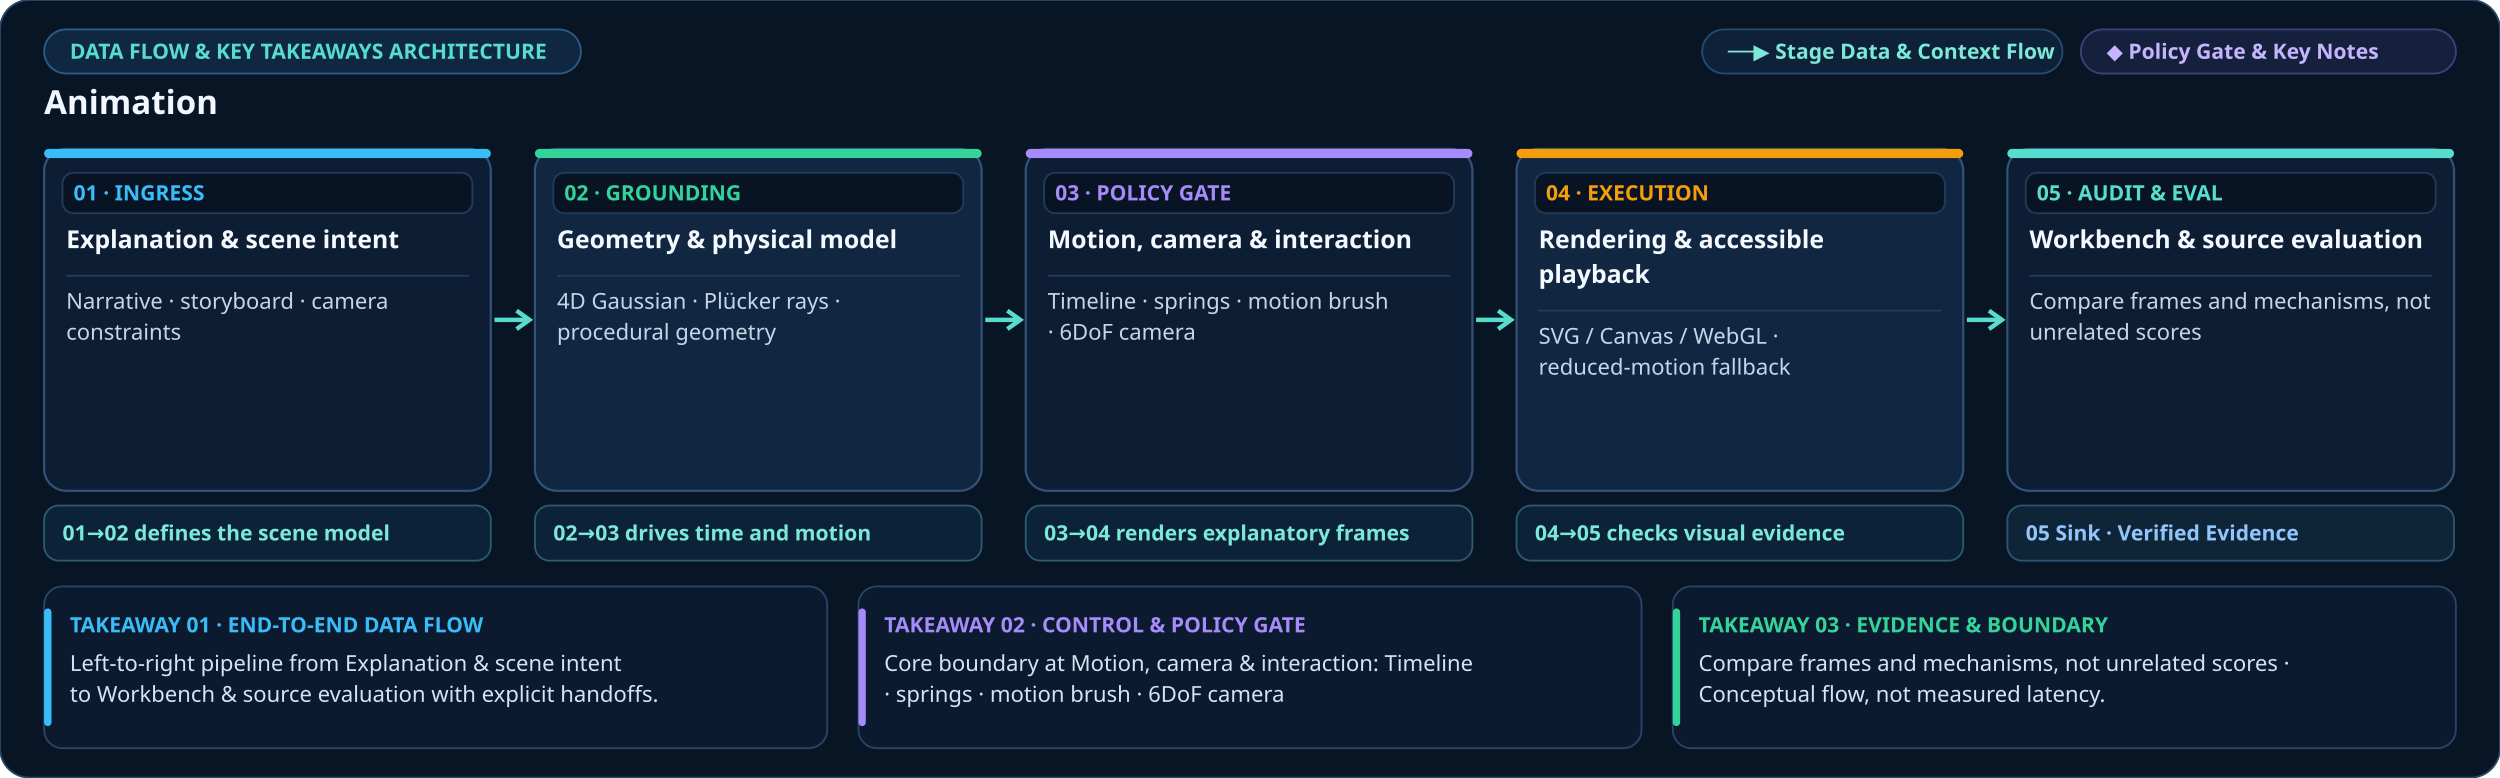
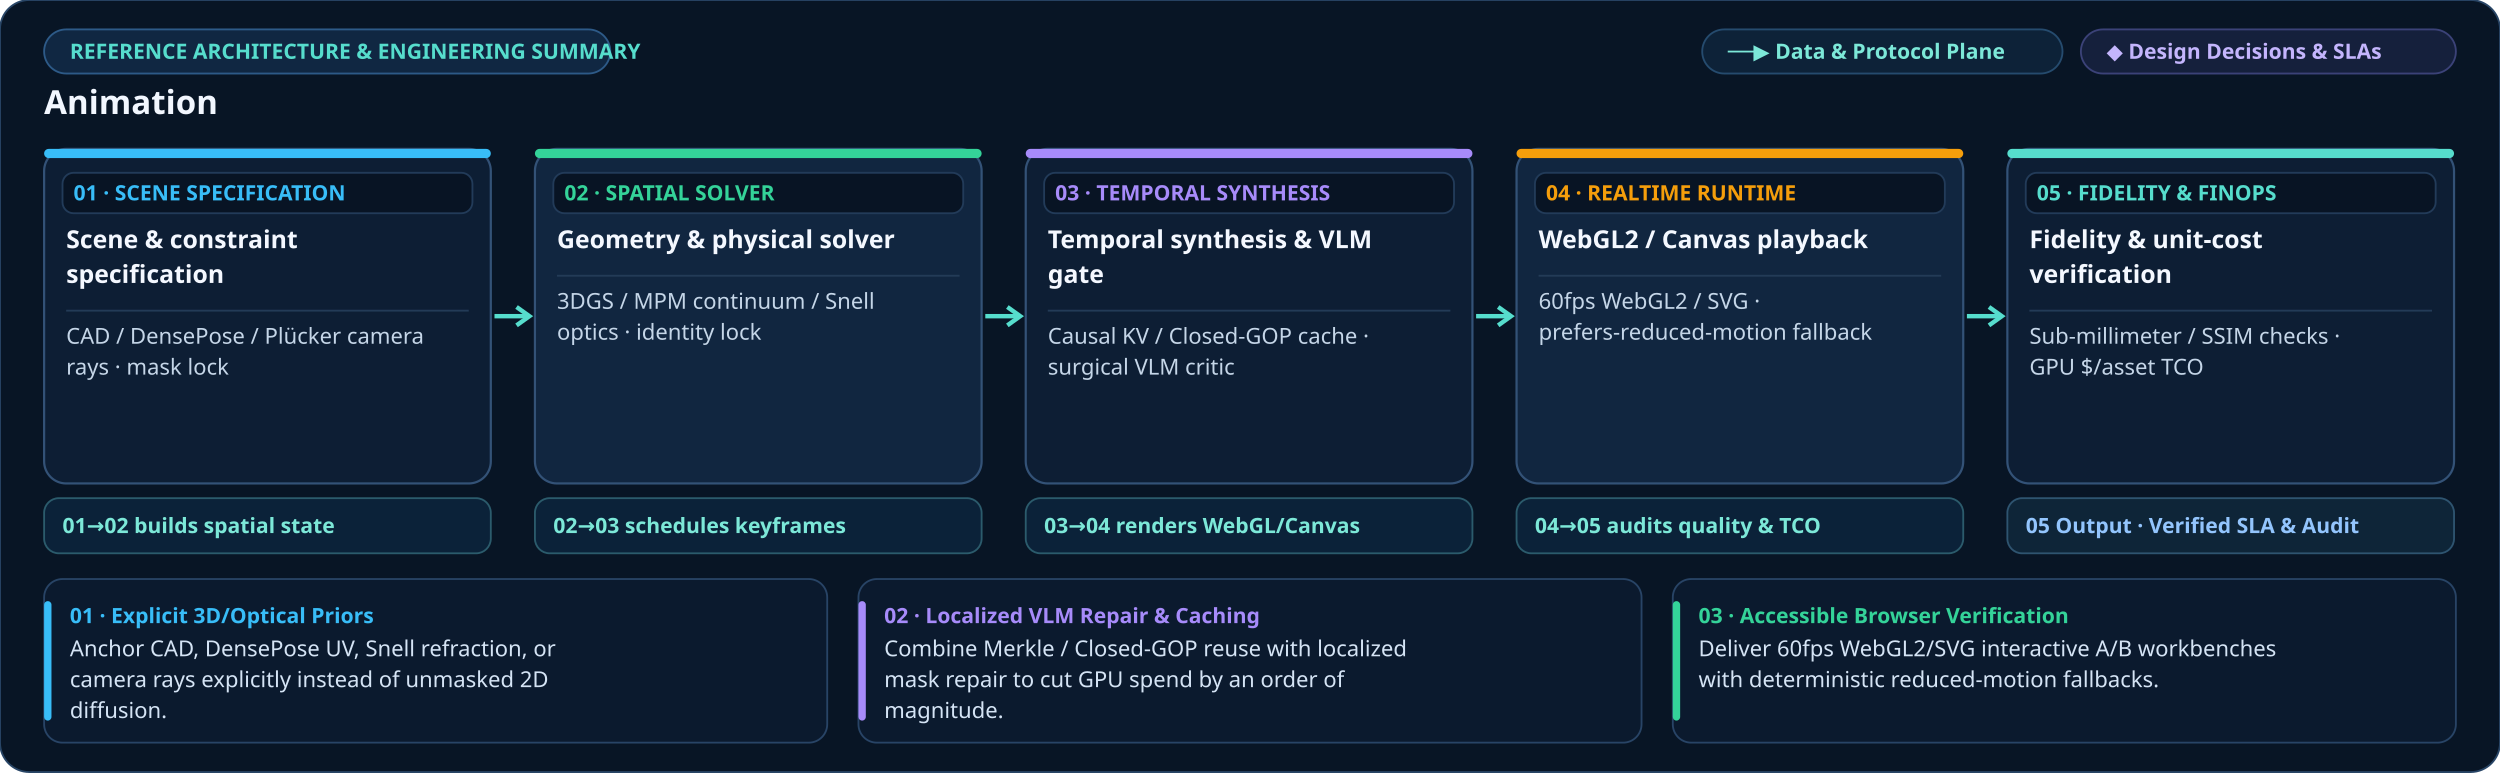
- <svg xmlns="http://www.w3.org/2000/svg" lang="en" class="knowledge-graph-wide" role="img" aria-labelledby="knowledge-9af17d9befc5-title knowledge-9af17d9befc5-desc" viewBox="0 0 1360 423" width="1360" style="width:100%;height:auto;margin:0 auto;font-family:system-ui,sans-serif">
-   <rect width="1360" height="423" rx="16" fill="#081525" stroke="#284566" />
-   <rect x="24" y="16" width="292" height="24" rx="12" fill="#102742" stroke="#2d5a88" />
+ <svg xmlns="http://www.w3.org/2000/svg" lang="en" class="knowledge-graph-wide" role="img" aria-labelledby="knowledge-2c3853c4749e-title knowledge-2c3853c4749e-desc" viewBox="0 0 1360 420" width="1360" style="width:100%;height:auto;margin:0 auto;font-family:system-ui,sans-serif">
+   <rect width="1360" height="420" rx="16" fill="#081525" stroke="#284566" />
+   <rect x="24" y="16" width="308" height="24" rx="12" fill="#102742" stroke="#2d5a88" />
  <text x="38" y="32" fill="#56ddcd" font-size="11.5" font-weight="700">
-     <tspan x="38" dy="0">DATA FLOW &amp; KEY TAKEAWAYS ARCHITECTURE</tspan>
+     <tspan x="38" dy="0">REFERENCE ARCHITECTURE &amp; ENGINEERING SUMMARY</tspan>
  </text>
  <rect x="926" y="16" width="196" height="24" rx="12" fill="#0d2238" stroke="#254b6e" />
  <text x="940" y="32" fill="#7ce8d8" font-size="11.5" font-weight="600">
-     <tspan x="940" dy="0">──▶ Stage Data &amp; Context Flow</tspan>
+     <tspan x="940" dy="0">──▶ Data &amp; Protocol Plane</tspan>
  </text>
  <rect x="1132" y="16" width="204" height="24" rx="12" fill="#15203c" stroke="#3b4278" />
  <text x="1146" y="32" fill="#c4b5fd" font-size="11.5" font-weight="600">
-     <tspan x="1146" dy="0">◆ Policy Gate &amp; Key Notes</tspan>
+     <tspan x="1146" dy="0">◆ Design Decisions &amp; SLAs</tspan>
  </text>
  <text x="24" y="62" fill="#f2f7ff" font-size="18" font-weight="700">
    <tspan x="24" dy="0">Animation</tspan>
  </text>
  <g data-concept="1">
-     <rect x="24" y="81" width="243" height="186" rx="12" fill="#0d1e34" stroke="#335277" stroke-width="1.2" />
+     <rect x="24" y="81" width="243" height="182" rx="12" fill="#0d1e34" stroke="#335277" stroke-width="1.2" />
    <rect x="24" y="81" width="243" height="5" rx="2.5" fill="#38bdf8" />
    <rect x="34" y="94" width="223" height="22" rx="6" fill="#081424" stroke="#223b59" />
    <text x="40" y="109" fill="#38bdf8" font-size="11.5" font-weight="700">
-       <tspan x="40" dy="0">01 · INGRESS</tspan>
+       <tspan x="40" dy="0">01 · SCENE SPECIFICATION</tspan>
    </text>
    <text x="36" y="135" fill="#f4f8ff" font-size="13.5" font-weight="700">
-       <tspan x="36" dy="0">Explanation &amp; scene intent</tspan>
+       <tspan x="36" dy="0">Scene &amp; constraint</tspan>
+       <tspan x="36" dy="18.9">specification</tspan>
    </text>
-     <path d="M36 150 H255" stroke="#233b57" stroke-width="1" />
-     <text x="36" y="168" fill="#c5d6e8" font-size="12" font-weight="400">
-       <tspan x="36" dy="0">Narrative · storyboard · camera</tspan>
-       <tspan x="36" dy="16.8">constraints</tspan>
+     <path d="M36 169 H255" stroke="#233b57" stroke-width="1" />
+     <text x="36" y="187" fill="#c5d6e8" font-size="12" font-weight="400">
+       <tspan x="36" dy="0">CAD / DensePose / Plücker camera</tspan>
+       <tspan x="36" dy="16.8">rays · mask lock</tspan>
    </text>
  </g>
-   <g data-relationship="defines the scene model">
-     <path d="M269 174 H287" fill="none" stroke="#56ddcd" stroke-width="2.4" />
-     <path d="M281 169 L288 174 L281 179" fill="none" stroke="#56ddcd" stroke-width="2.4" />
-     <rect x="24" y="275" width="243" height="30" rx="8" fill="#0b2239" stroke="#2b5b6c" />
-     <text x="34" y="294" fill="#7ce8d8" font-size="11.5" font-weight="600">
-       <tspan x="34" dy="0">01→02 defines the scene model</tspan>
+   <g data-relationship="builds spatial state">
+     <path d="M269 172 H287" fill="none" stroke="#56ddcd" stroke-width="2.4" />
+     <path d="M281 167 L288 172 L281 177" fill="none" stroke="#56ddcd" stroke-width="2.4" />
+     <rect x="24" y="271" width="243" height="30" rx="8" fill="#0b2239" stroke="#2b5b6c" />
+     <text x="34" y="290" fill="#7ce8d8" font-size="11.5" font-weight="600">
+       <tspan x="34" dy="0">01→02 builds spatial state</tspan>
    </text>
  </g>
  <g data-concept="2">
-     <rect x="291" y="81" width="243" height="186" rx="12" fill="#112640" stroke="#335277" stroke-width="1.2" />
+     <rect x="291" y="81" width="243" height="182" rx="12" fill="#112640" stroke="#335277" stroke-width="1.2" />
    <rect x="291" y="81" width="243" height="5" rx="2.5" fill="#34d399" />
    <rect x="301" y="94" width="223" height="22" rx="6" fill="#081424" stroke="#223b59" />
    <text x="307" y="109" fill="#34d399" font-size="11.5" font-weight="700">
-       <tspan x="307" dy="0">02 · GROUNDING</tspan>
+       <tspan x="307" dy="0">02 · SPATIAL SOLVER</tspan>
    </text>
    <text x="303" y="135" fill="#f4f8ff" font-size="13.5" font-weight="700">
-       <tspan x="303" dy="0">Geometry &amp; physical model</tspan>
+       <tspan x="303" dy="0">Geometry &amp; physical solver</tspan>
    </text>
    <path d="M303 150 H522" stroke="#233b57" stroke-width="1" />
    <text x="303" y="168" fill="#c5d6e8" font-size="12" font-weight="400">
-       <tspan x="303" dy="0">4D Gaussian · Plücker rays ·</tspan>
-       <tspan x="303" dy="16.8">procedural geometry</tspan>
+       <tspan x="303" dy="0">3DGS / MPM continuum / Snell</tspan>
+       <tspan x="303" dy="16.8">optics · identity lock</tspan>
    </text>
  </g>
-   <g data-relationship="drives time and motion">
-     <path d="M536 174 H554" fill="none" stroke="#56ddcd" stroke-width="2.4" />
-     <path d="M548 169 L555 174 L548 179" fill="none" stroke="#56ddcd" stroke-width="2.4" />
-     <rect x="291" y="275" width="243" height="30" rx="8" fill="#0b2239" stroke="#2b5b6c" />
-     <text x="301" y="294" fill="#7ce8d8" font-size="11.5" font-weight="600">
-       <tspan x="301" dy="0">02→03 drives time and motion</tspan>
+   <g data-relationship="schedules keyframes">
+     <path d="M536 172 H554" fill="none" stroke="#56ddcd" stroke-width="2.4" />
+     <path d="M548 167 L555 172 L548 177" fill="none" stroke="#56ddcd" stroke-width="2.4" />
+     <rect x="291" y="271" width="243" height="30" rx="8" fill="#0b2239" stroke="#2b5b6c" />
+     <text x="301" y="290" fill="#7ce8d8" font-size="11.5" font-weight="600">
+       <tspan x="301" dy="0">02→03 schedules keyframes</tspan>
    </text>
  </g>
  <g data-concept="3">
-     <rect x="558" y="81" width="243" height="186" rx="12" fill="#0d1e34" stroke="#335277" stroke-width="1.2" />
+     <rect x="558" y="81" width="243" height="182" rx="12" fill="#0d1e34" stroke="#335277" stroke-width="1.2" />
    <rect x="558" y="81" width="243" height="5" rx="2.5" fill="#a78bfa" />
    <rect x="568" y="94" width="223" height="22" rx="6" fill="#081424" stroke="#223b59" />
    <text x="574" y="109" fill="#a78bfa" font-size="11.5" font-weight="700">
-       <tspan x="574" dy="0">03 · POLICY GATE</tspan>
+       <tspan x="574" dy="0">03 · TEMPORAL SYNTHESIS</tspan>
    </text>
    <text x="570" y="135" fill="#f4f8ff" font-size="13.5" font-weight="700">
-       <tspan x="570" dy="0">Motion, camera &amp; interaction</tspan>
+       <tspan x="570" dy="0">Temporal synthesis &amp; VLM</tspan>
+       <tspan x="570" dy="18.9">gate</tspan>
    </text>
-     <path d="M570 150 H789" stroke="#233b57" stroke-width="1" />
-     <text x="570" y="168" fill="#c5d6e8" font-size="12" font-weight="400">
-       <tspan x="570" dy="0">Timeline · springs · motion brush</tspan>
-       <tspan x="570" dy="16.8">· 6DoF camera</tspan>
+     <path d="M570 169 H789" stroke="#233b57" stroke-width="1" />
+     <text x="570" y="187" fill="#c5d6e8" font-size="12" font-weight="400">
+       <tspan x="570" dy="0">Causal KV / Closed-GOP cache ·</tspan>
+       <tspan x="570" dy="16.8">surgical VLM critic</tspan>
    </text>
  </g>
-   <g data-relationship="renders explanatory frames">
-     <path d="M803 174 H821" fill="none" stroke="#56ddcd" stroke-width="2.4" />
-     <path d="M815 169 L822 174 L815 179" fill="none" stroke="#56ddcd" stroke-width="2.4" />
-     <rect x="558" y="275" width="243" height="30" rx="8" fill="#0b2239" stroke="#2b5b6c" />
-     <text x="568" y="294" fill="#7ce8d8" font-size="11.5" font-weight="600">
-       <tspan x="568" dy="0">03→04 renders explanatory frames</tspan>
+   <g data-relationship="renders WebGL/Canvas">
+     <path d="M803 172 H821" fill="none" stroke="#56ddcd" stroke-width="2.4" />
+     <path d="M815 167 L822 172 L815 177" fill="none" stroke="#56ddcd" stroke-width="2.4" />
+     <rect x="558" y="271" width="243" height="30" rx="8" fill="#0b2239" stroke="#2b5b6c" />
+     <text x="568" y="290" fill="#7ce8d8" font-size="11.5" font-weight="600">
+       <tspan x="568" dy="0">03→04 renders WebGL/Canvas</tspan>
    </text>
  </g>
  <g data-concept="4">
-     <rect x="825" y="81" width="243" height="186" rx="12" fill="#112640" stroke="#335277" stroke-width="1.2" />
+     <rect x="825" y="81" width="243" height="182" rx="12" fill="#112640" stroke="#335277" stroke-width="1.2" />
    <rect x="825" y="81" width="243" height="5" rx="2.5" fill="#f59e0b" />
    <rect x="835" y="94" width="223" height="22" rx="6" fill="#081424" stroke="#223b59" />
    <text x="841" y="109" fill="#f59e0b" font-size="11.5" font-weight="700">
-       <tspan x="841" dy="0">04 · EXECUTION</tspan>
+       <tspan x="841" dy="0">04 · REALTIME RUNTIME</tspan>
    </text>
    <text x="837" y="135" fill="#f4f8ff" font-size="13.5" font-weight="700">
-       <tspan x="837" dy="0">Rendering &amp; accessible</tspan>
-       <tspan x="837" dy="18.9">playback</tspan>
+       <tspan x="837" dy="0">WebGL2 / Canvas playback</tspan>
    </text>
-     <path d="M837 169 H1056" stroke="#233b57" stroke-width="1" />
-     <text x="837" y="187" fill="#c5d6e8" font-size="12" font-weight="400">
-       <tspan x="837" dy="0">SVG / Canvas / WebGL ·</tspan>
-       <tspan x="837" dy="16.8">reduced-motion fallback</tspan>
+     <path d="M837 150 H1056" stroke="#233b57" stroke-width="1" />
+     <text x="837" y="168" fill="#c5d6e8" font-size="12" font-weight="400">
+       <tspan x="837" dy="0">60fps WebGL2 / SVG ·</tspan>
+       <tspan x="837" dy="16.8">prefers-reduced-motion fallback</tspan>
    </text>
  </g>
-   <g data-relationship="checks visual evidence">
-     <path d="M1070 174 H1088" fill="none" stroke="#56ddcd" stroke-width="2.4" />
-     <path d="M1082 169 L1089 174 L1082 179" fill="none" stroke="#56ddcd" stroke-width="2.4" />
-     <rect x="825" y="275" width="243" height="30" rx="8" fill="#0b2239" stroke="#2b5b6c" />
-     <text x="835" y="294" fill="#7ce8d8" font-size="11.5" font-weight="600">
-       <tspan x="835" dy="0">04→05 checks visual evidence</tspan>
+   <g data-relationship="audits quality &amp; TCO">
+     <path d="M1070 172 H1088" fill="none" stroke="#56ddcd" stroke-width="2.4" />
+     <path d="M1082 167 L1089 172 L1082 177" fill="none" stroke="#56ddcd" stroke-width="2.4" />
+     <rect x="825" y="271" width="243" height="30" rx="8" fill="#0b2239" stroke="#2b5b6c" />
+     <text x="835" y="290" fill="#7ce8d8" font-size="11.5" font-weight="600">
+       <tspan x="835" dy="0">04→05 audits quality &amp; TCO</tspan>
    </text>
  </g>
  <g data-concept="5">
-     <rect x="1092" y="81" width="243" height="186" rx="12" fill="#0d1e34" stroke="#335277" stroke-width="1.2" />
+     <rect x="1092" y="81" width="243" height="182" rx="12" fill="#0d1e34" stroke="#335277" stroke-width="1.2" />
    <rect x="1092" y="81" width="243" height="5" rx="2.5" fill="#56ddcd" />
    <rect x="1102" y="94" width="223" height="22" rx="6" fill="#081424" stroke="#223b59" />
    <text x="1108" y="109" fill="#56ddcd" font-size="11.5" font-weight="700">
-       <tspan x="1108" dy="0">05 · AUDIT &amp; EVAL</tspan>
+       <tspan x="1108" dy="0">05 · FIDELITY &amp; FINOPS</tspan>
    </text>
    <text x="1104" y="135" fill="#f4f8ff" font-size="13.5" font-weight="700">
-       <tspan x="1104" dy="0">Workbench &amp; source evaluation</tspan>
+       <tspan x="1104" dy="0">Fidelity &amp; unit-cost</tspan>
+       <tspan x="1104" dy="18.9">verification</tspan>
    </text>
-     <path d="M1104 150 H1323" stroke="#233b57" stroke-width="1" />
-     <text x="1104" y="168" fill="#c5d6e8" font-size="12" font-weight="400">
-       <tspan x="1104" dy="0">Compare frames and mechanisms, not</tspan>
-       <tspan x="1104" dy="16.8">unrelated scores</tspan>
+     <path d="M1104 169 H1323" stroke="#233b57" stroke-width="1" />
+     <text x="1104" y="187" fill="#c5d6e8" font-size="12" font-weight="400">
+       <tspan x="1104" dy="0">Sub-millimeter / SSIM checks ·</tspan>
+       <tspan x="1104" dy="16.8">GPU $/asset TCO</tspan>
    </text>
  </g>
-   <rect x="1092" y="275" width="243" height="30" rx="8" fill="#0e2538" stroke="#2e5470" />
-   <text x="1102" y="294" fill="#93c5fd" font-size="11.5" font-weight="600">
-     <tspan x="1102" dy="0">05 Sink · Verified Evidence</tspan>
+   <rect x="1092" y="271" width="243" height="30" rx="8" fill="#0e2538" stroke="#2e5470" />
+   <text x="1102" y="290" fill="#93c5fd" font-size="11.5" font-weight="600">
+     <tspan x="1102" dy="0">05 Output · Verified SLA &amp; Audit</tspan>
  </text>
  <g data-takeaway="1">
-     <rect x="24" y="319" width="426" height="88" rx="10" fill="#0b1a2e" stroke="#284466" />
-     <rect x="24" y="331" width="4" height="64" rx="2" fill="#38bdf8" />
-     <text x="38" y="344" fill="#38bdf8" font-size="11.5" font-weight="700">
-       <tspan x="38" dy="0">TAKEAWAY 01 · END-TO-END DATA FLOW</tspan>
+     <rect x="24" y="315" width="426" height="89" rx="10" fill="#0b1a2e" stroke="#284466" />
+     <rect x="24" y="327" width="4" height="65" rx="2" fill="#38bdf8" />
+     <text x="38" y="339" fill="#38bdf8" font-size="11.5" font-weight="700">
+       <tspan x="38" dy="0">01 · Explicit 3D/Optical Priors</tspan>
    </text>
-     <text x="38" y="365" fill="#d5e4f5" font-size="12" font-weight="400">
-       <tspan x="38" dy="0">Left-to-right pipeline from Explanation &amp; scene intent</tspan>
-       <tspan x="38" dy="16.8">to Workbench &amp; source evaluation with explicit handoffs.</tspan>
+     <text x="38" y="357" fill="#d5e4f5" font-size="12" font-weight="400">
+       <tspan x="38" dy="0">Anchor CAD, DensePose UV, Snell refraction, or</tspan>
+       <tspan x="38" dy="16.8">camera rays explicitly instead of unmasked 2D</tspan>
+       <tspan x="38" dy="16.8">diffusion.</tspan>
    </text>
  </g>
  <g data-takeaway="2">
-     <rect x="467" y="319" width="426" height="88" rx="10" fill="#0b1a2e" stroke="#284466" />
-     <rect x="467" y="331" width="4" height="64" rx="2" fill="#a78bfa" />
-     <text x="481" y="344" fill="#a78bfa" font-size="11.5" font-weight="700">
-       <tspan x="481" dy="0">TAKEAWAY 02 · CONTROL &amp; POLICY GATE</tspan>
+     <rect x="467" y="315" width="426" height="89" rx="10" fill="#0b1a2e" stroke="#284466" />
+     <rect x="467" y="327" width="4" height="65" rx="2" fill="#a78bfa" />
+     <text x="481" y="339" fill="#a78bfa" font-size="11.5" font-weight="700">
+       <tspan x="481" dy="0">02 · Localized VLM Repair &amp; Caching</tspan>
    </text>
-     <text x="481" y="365" fill="#d5e4f5" font-size="12" font-weight="400">
-       <tspan x="481" dy="0">Core boundary at Motion, camera &amp; interaction: Timeline</tspan>
-       <tspan x="481" dy="16.8">· springs · motion brush · 6DoF camera</tspan>
+     <text x="481" y="357" fill="#d5e4f5" font-size="12" font-weight="400">
+       <tspan x="481" dy="0">Combine Merkle / Closed-GOP reuse with localized</tspan>
+       <tspan x="481" dy="16.8">mask repair to cut GPU spend by an order of</tspan>
+       <tspan x="481" dy="16.8">magnitude.</tspan>
    </text>
  </g>
  <g data-takeaway="3">
-     <rect x="910" y="319" width="426" height="88" rx="10" fill="#0b1a2e" stroke="#284466" />
-     <rect x="910" y="331" width="4" height="64" rx="2" fill="#34d399" />
-     <text x="924" y="344" fill="#34d399" font-size="11.5" font-weight="700">
-       <tspan x="924" dy="0">TAKEAWAY 03 · EVIDENCE &amp; BOUNDARY</tspan>
+     <rect x="910" y="315" width="426" height="89" rx="10" fill="#0b1a2e" stroke="#284466" />
+     <rect x="910" y="327" width="4" height="65" rx="2" fill="#34d399" />
+     <text x="924" y="339" fill="#34d399" font-size="11.5" font-weight="700">
+       <tspan x="924" dy="0">03 · Accessible Browser Verification</tspan>
    </text>
-     <text x="924" y="365" fill="#d5e4f5" font-size="12" font-weight="400">
-       <tspan x="924" dy="0">Compare frames and mechanisms, not unrelated scores ·</tspan>
-       <tspan x="924" dy="16.8">Conceptual flow, not measured latency.</tspan>
+     <text x="924" y="357" fill="#d5e4f5" font-size="12" font-weight="400">
+       <tspan x="924" dy="0">Deliver 60fps WebGL2/SVG interactive A/B workbenches</tspan>
+       <tspan x="924" dy="16.8">with deterministic reduced-motion fallbacks.</tspan>
    </text>
  </g>
</svg>
